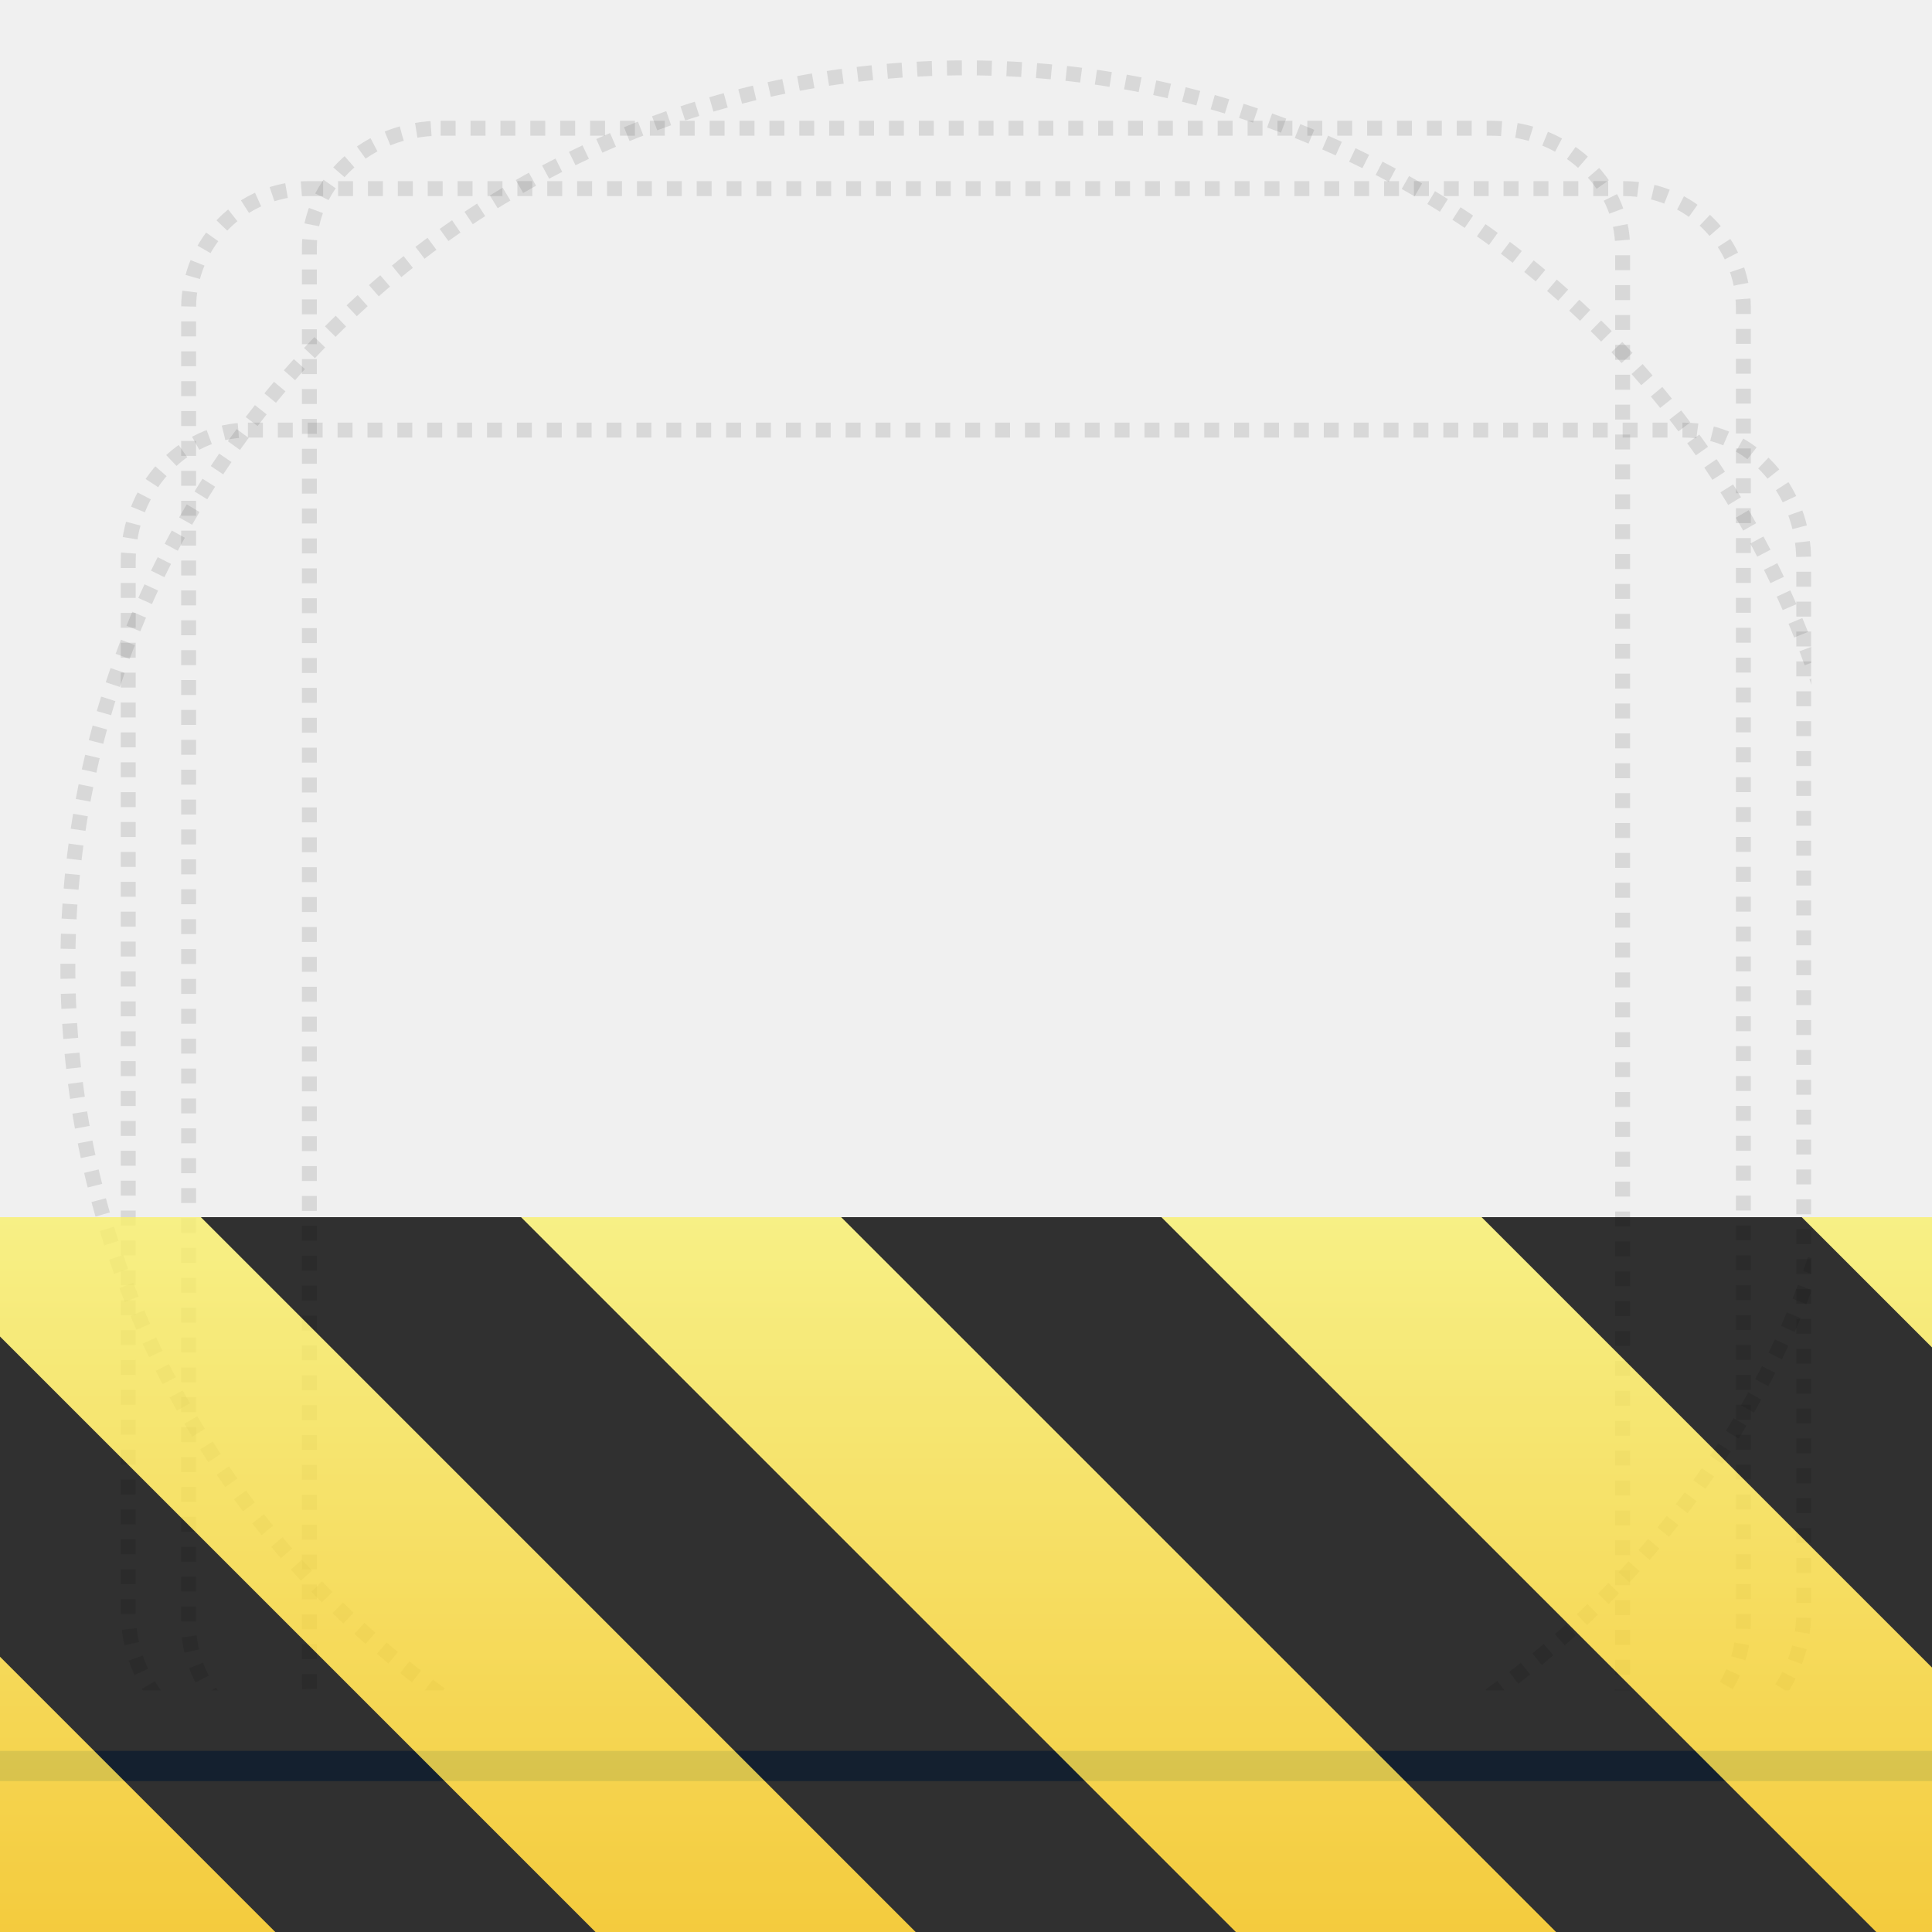
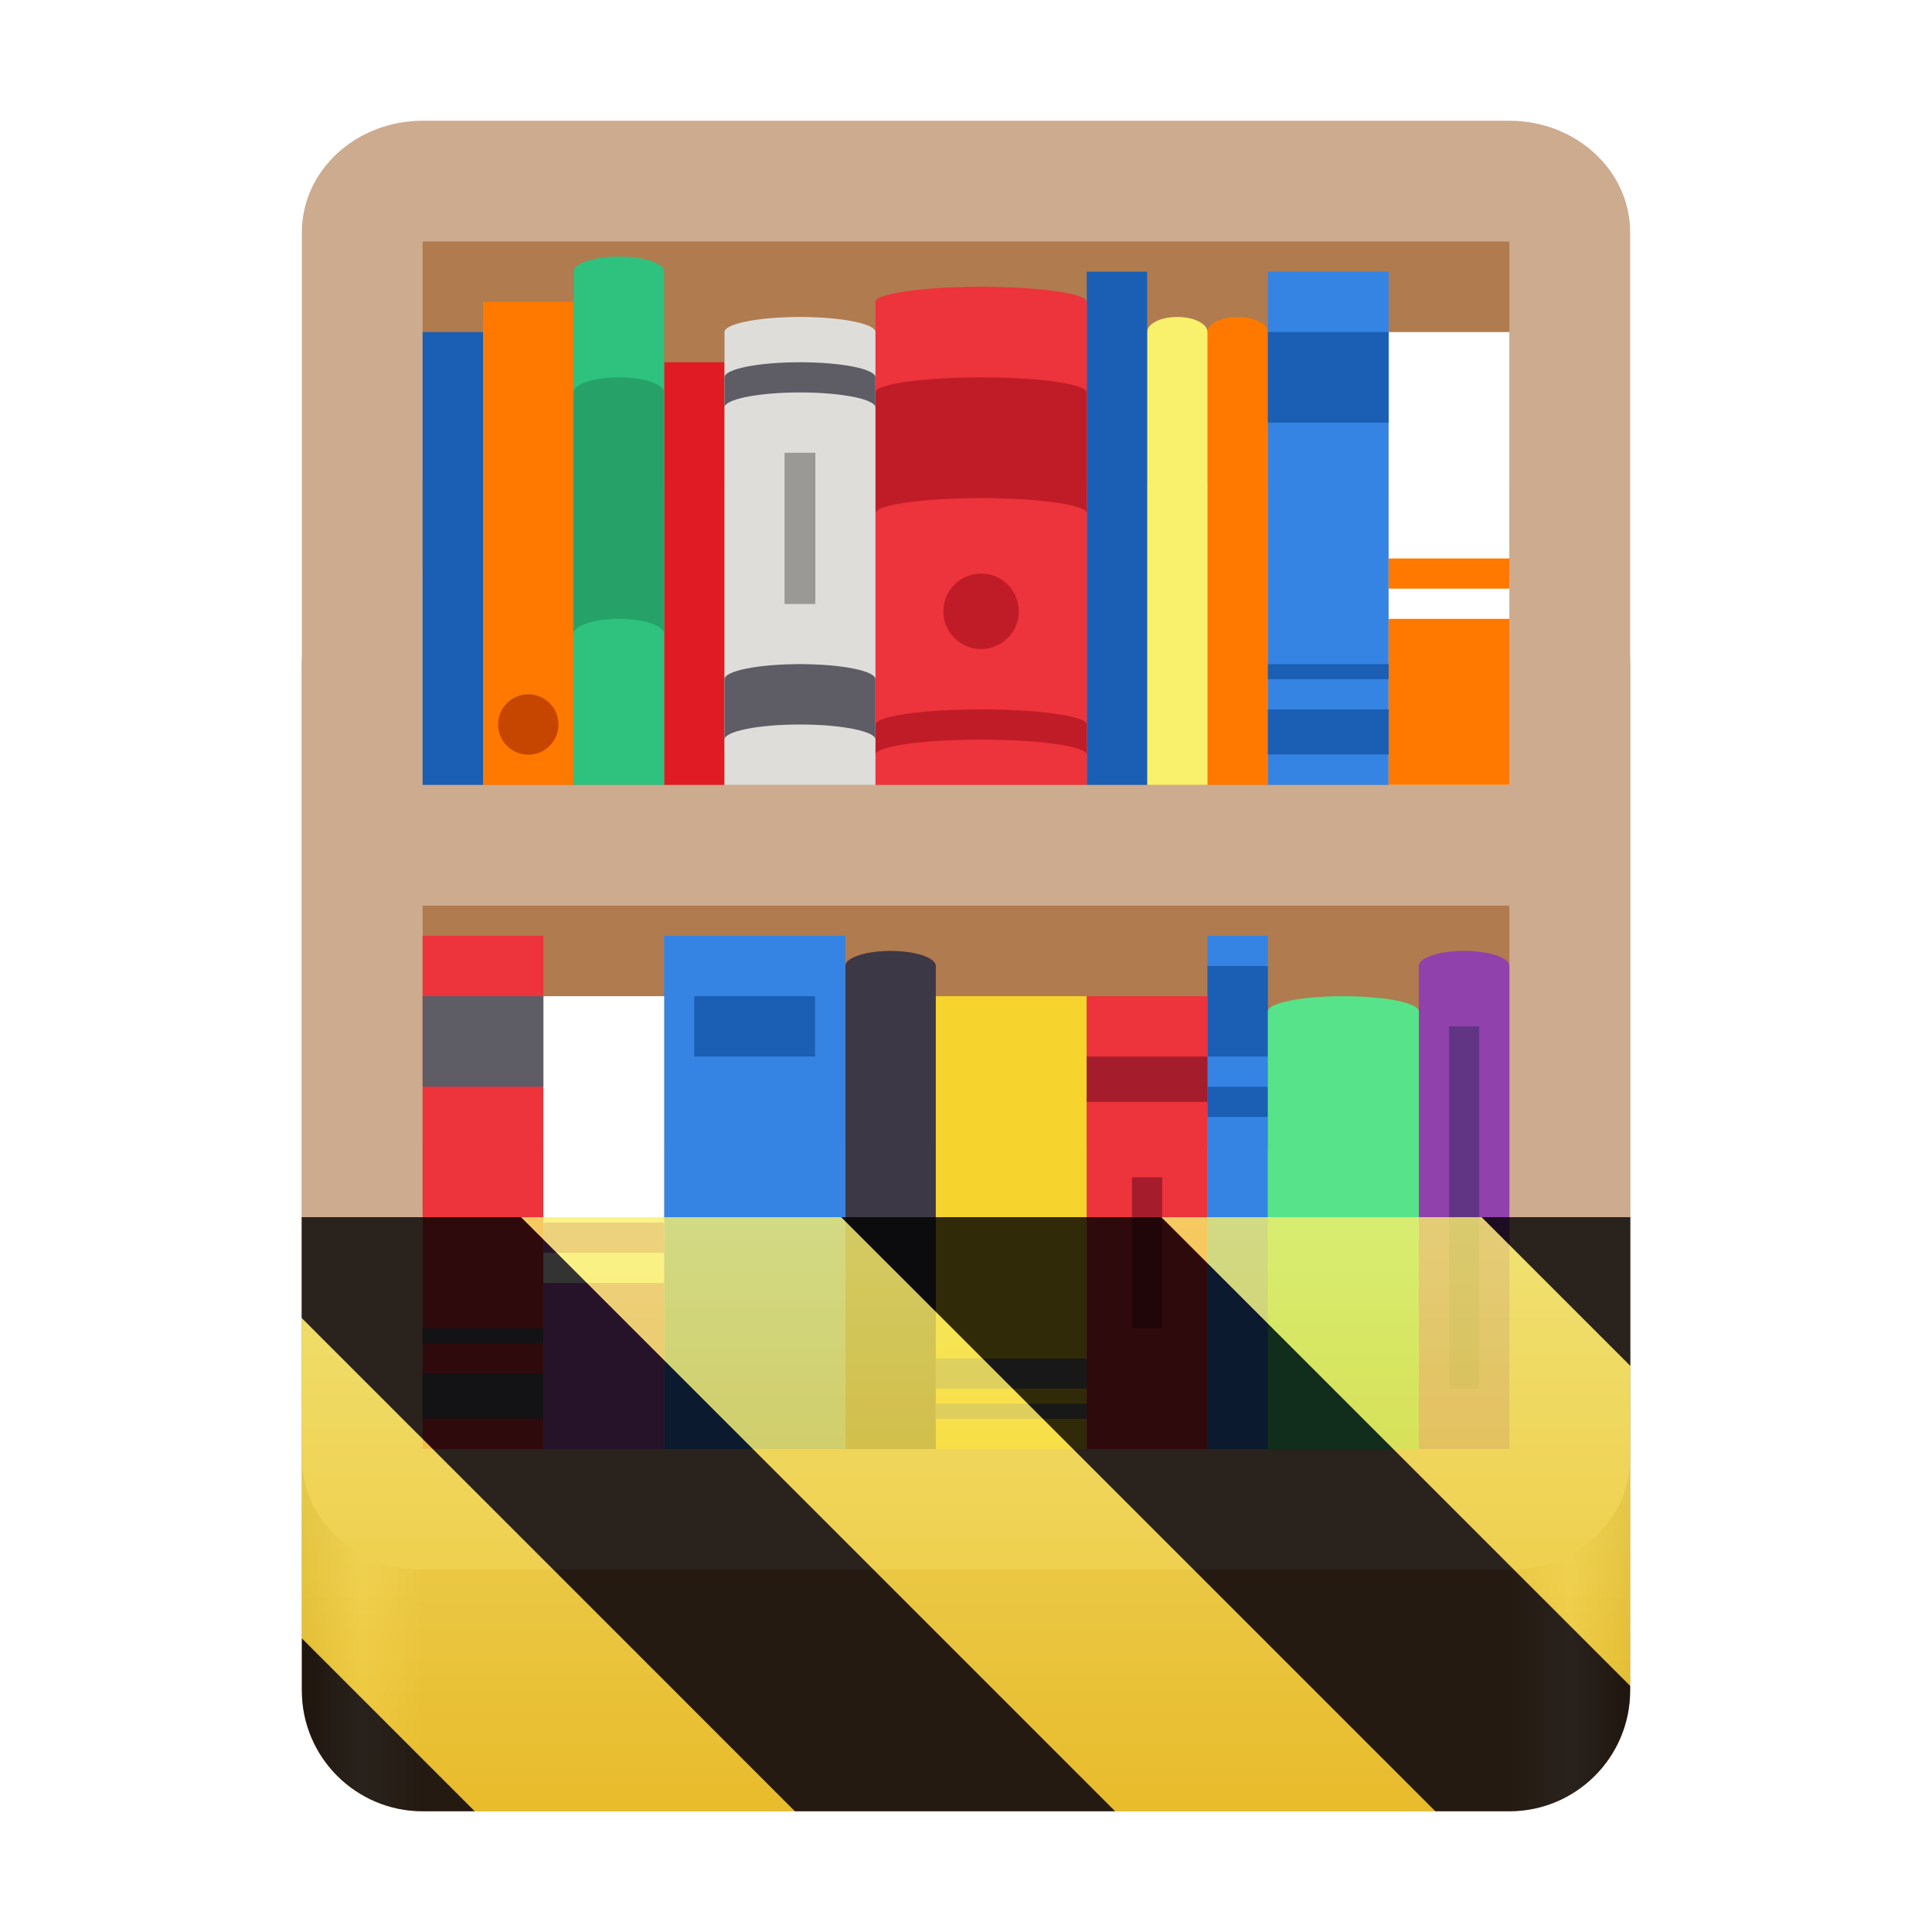
<svg xmlns="http://www.w3.org/2000/svg" xmlns:xlink="http://www.w3.org/1999/xlink" width="128px" height="128px" viewBox="0 0 128 128" version="1.1">
  <defs>
+     <linearGradient id="linear0" gradientUnits="userSpaceOnUse" x1="48" y1="204" x2="464" y2="204" gradientTransform="matrix(0.211538,0,0,0.25,9.845909,56.99999)">
+       <stop offset="0" style="stop-color:rgb(59.608%,41.569%,26.667%);stop-opacity:1;" />
+       <stop offset="0.045" style="stop-color:rgb(80.392%,67.059%,56.078%);stop-opacity:1;" />
+       <stop offset="0.091" style="stop-color:rgb(70.98%,51.373%,35.294%);stop-opacity:1;" />
+       <stop offset="0.909" style="stop-color:rgb(70.98%,51.373%,35.294%);stop-opacity:1;" />
+       <stop offset="0.955" style="stop-color:rgb(80.392%,67.059%,56.078%);stop-opacity:1;" />
+       <stop offset="1" style="stop-color:rgb(59.608%,41.569%,26.667%);stop-opacity:1;" />
+     </linearGradient>
+     <linearGradient id="linear1" gradientUnits="userSpaceOnUse" x1="48" y1="204" x2="464" y2="204" gradientTransform="matrix(0.211538,0,0,0.25,9.845909,56.99999)">
+       <stop offset="0" style="stop-color:rgb(59.608%,41.569%,26.667%);stop-opacity:1;" />
+       <stop offset="0.045" style="stop-color:rgb(80.392%,67.059%,56.078%);stop-opacity:1;" />
+       <stop offset="0.091" style="stop-color:rgb(70.98%,51.373%,35.294%);stop-opacity:1;" />
+       <stop offset="0.909" style="stop-color:rgb(70.98%,51.373%,35.294%);stop-opacity:1;" />
+       <stop offset="0.955" style="stop-color:rgb(80.392%,67.059%,56.078%);stop-opacity:1;" />
+       <stop offset="1" style="stop-color:rgb(59.608%,41.569%,26.667%);stop-opacity:1;" />
+     </linearGradient>
+     <clipPath id="clip2">
+       <rect x="0" y="0" width="128" height="128" />
+     </clipPath>
+     <g id="surface9818" clip-path="url(#clip2)">
+       <path style=" stroke:none;fill-rule:nonzero;fill:url(#linear1);" d="M 28 36 L 100 36 C 104.418 36 108 39.582 108 44 L 108 112 C 108 116.418 104.418 120 100 120 L 28 120 C 23.582 120 20 116.418 20 112 L 20 44 C 20 39.582 23.582 36 28 36 Z M 28 36 " />
+       <path style=" stroke:none;fill-rule:nonzero;fill:rgb(80.392%,67.059%,56.078%);fill-opacity:1;" d="M 28 8 L 100 8 C 104.418 8 108 11.305 108 15.383 L 108 96.617 C 108 100.695 104.418 104 100 104 L 28 104 C 23.582 104 20 100.695 20 96.617 L 20 15.383 C 20 11.305 23.582 8 28 8 Z M 28 8 " />
+       <path style=" stroke:none;fill-rule:nonzero;fill:rgb(69.02%,48.235%,30.98%);fill-opacity:1;" d="M 28 60 L 100 60 L 100 80 L 28 80 Z M 28 60 " />
+       <path style=" stroke:none;fill-rule:nonzero;fill:rgb(69.02%,48.235%,30.98%);fill-opacity:1;" d="M 28 16 L 100 16 L 100 38 L 28 38 Z M 28 16 " />
+       <path style=" stroke:none;fill-rule:nonzero;fill:rgb(74.118%,56.863%,42.353%);fill-opacity:1;" d="M 28 32 L 100 32 L 100 52 L 28 52 Z M 28 32 " />
+       <path style=" stroke:none;fill-rule:nonzero;fill:rgb(74.118%,56.863%,42.353%);fill-opacity:1;" d="M 28 76 L 100 76 L 100 96 L 28 96 Z M 28 76 " />
+       <path style=" stroke:none;fill-rule:nonzero;fill:rgb(20.784%,51.765%,89.412%);fill-opacity:1;" d="M 92 18 L 84 18 L 84 52 L 92 52 Z M 92 18 " />
+       <path style=" stroke:none;fill-rule:nonzero;fill:rgb(100%,47.059%,0%);fill-opacity:1;" d="M 81.938 21 C 80.855 21.016 80 21.461 80 22 L 80 52 L 84 52 L 84 22 C 84 21.449 83.105 21 82 21 C 81.98 21 81.957 21 81.938 21 Z M 81.938 21 " />
+       <path style=" stroke:none;fill-rule:nonzero;fill:rgb(97.647%,94.118%,41.961%);fill-opacity:1;" d="M 77.938 21 C 76.855 21.016 76 21.461 76 22 L 76 52 L 80 52 L 80 22 C 80 21.449 79.105 21 78 21 C 77.98 21 77.957 21 77.938 21 Z M 77.938 21 " />
+       <path style=" stroke:none;fill-rule:nonzero;fill:rgb(10.196%,37.255%,70.588%);fill-opacity:1;" d="M 76 18 L 72 18 L 72 52 L 76 52 Z M 76 18 " />
+       <path style=" stroke:none;fill-rule:nonzero;fill:rgb(100%,100%,100%);fill-opacity:1;" d="M 100 22 L 92 22 L 92 52 L 100 52 Z M 100 22 " />
+       <path style=" stroke:none;fill-rule:nonzero;fill:rgb(100%,47.059%,0%);fill-opacity:1;" d="M 100 41 L 92 41 L 92 52 L 100 52 Z M 100 41 " />
+       <path style=" stroke:none;fill-rule:nonzero;fill:rgb(10.196%,37.255%,70.588%);fill-opacity:1;" d="M 84 22 L 92 22 L 92 28 L 84 28 Z M 84 22 " />
+       <path style=" stroke:none;fill-rule:nonzero;fill:rgb(10.196%,37.255%,70.588%);fill-opacity:1;" d="M 84 47 L 92 47 L 92 49.984 L 84 49.984 Z M 84 47 " />
+       <path style=" stroke:none;fill-rule:nonzero;fill:rgb(10.196%,37.255%,70.588%);fill-opacity:1;" d="M 84 44 L 92 44 L 92 45 L 84 45 Z M 84 44 " />
+       <path style=" stroke:none;fill-rule:nonzero;fill:rgb(100%,47.059%,0%);fill-opacity:1;" d="M 100 37 L 92 37 L 92 39 L 100 39 Z M 100 37 " />
+       <path style=" stroke:none;fill-rule:nonzero;fill:rgb(92.941%,20%,23.137%);fill-opacity:1;" d="M 65 19 C 63.793 19 62.582 19.047 61.5 19.133 C 59.336 19.312 58.004 19.645 58 20 L 58 52 L 72 52 L 72 20 C 72 19.645 70.664 19.312 68.5 19.133 C 67.418 19.047 66.211 19 65 19 Z M 65 19 " />
+       <path style=" stroke:none;fill-rule:nonzero;fill:rgb(75.294%,10.98%,15.686%);fill-opacity:1;" d="M 62.5 40.5 C 62.5 41.879 63.621 43 65 43 C 66.383 43 67.5 41.879 67.5 40.5 C 67.5 39.117 66.383 38 65 38 C 63.621 38 62.5 39.117 62.5 40.5 Z M 62.5 40.5 " />
+       <path style=" stroke:none;fill-rule:nonzero;fill:rgb(75.294%,10.98%,15.686%);fill-opacity:1;" d="M 65 25 C 63.793 25 62.582 25.047 61.5 25.133 C 59.336 25.312 58.004 25.645 58 26 L 58 34 C 58.004 33.645 59.336 33.312 61.5 33.133 C 62.582 33.047 63.793 33 65 33 C 66.211 33 67.418 33.047 68.5 33.133 C 70.664 33.312 72 33.645 72 34 L 72 26 C 72 25.645 70.664 25.312 68.5 25.133 C 67.418 25.047 66.211 25 65 25 Z M 65 25 " />
+       <path style=" stroke:none;fill-rule:nonzero;fill:rgb(75.294%,10.98%,15.686%);fill-opacity:1;" d="M 65 47 C 63.793 47 62.582 47.047 61.5 47.133 C 59.336 47.312 58.004 47.645 58 48 L 58 50 C 58.004 49.645 59.336 49.312 61.5 49.133 C 62.582 49.047 63.793 49 65 49 C 66.211 49 67.418 49.047 68.5 49.133 C 70.664 49.312 72 49.645 72 50 L 72 48 C 72 47.645 70.664 47.312 68.5 47.133 C 67.418 47.047 66.211 47 65 47 Z M 65 47 " />
+       <path style=" stroke:none;fill-rule:nonzero;fill:rgb(100%,47.059%,0%);fill-opacity:1;" d="M 32 20 L 38 20 L 38 52 L 32 52 Z M 32 20 " />
+       <path style=" stroke:none;fill-rule:nonzero;fill:rgb(87.843%,10.588%,14.118%);fill-opacity:1;" d="M 44 24 L 48 24 L 48 52 L 44 52 Z M 44 24 " />
+       <path style=" stroke:none;fill-rule:nonzero;fill:rgb(10.196%,37.255%,70.588%);fill-opacity:1;" d="M 28 22 L 32 22 L 32 52 L 28 52 Z M 28 22 " />
+       <path style=" stroke:none;fill-rule:nonzero;fill:rgb(77.647%,27.451%,0%);fill-opacity:1;" d="M 37 48 C 37 49.105 36.105 50 35 50 C 33.895 50 33 49.105 33 48 C 33 46.895 33.895 46 35 46 C 36.105 46 37 46.895 37 48 Z M 37 48 " />
+       <path style=" stroke:none;fill-rule:nonzero;fill:rgb(18.039%,76.078%,49.412%);fill-opacity:1;" d="M 41 17 C 41.52 17 42.035 17.043 42.5 17.133 C 43.43 17.312 44 17.645 44 18 L 44 52 L 38 52 L 38 18 C 38 17.645 38.574 17.312 39.5 17.133 C 39.965 17.047 40.484 17 41 17 Z M 41 17 " />
+       <path style=" stroke:none;fill-rule:nonzero;fill:rgb(87.059%,86.667%,85.49%);fill-opacity:1;" d="M 53 21 C 50.238 21 48 21.449 48 22 L 48 52 L 58 52 L 58 22 C 58 21.449 55.762 21 53 21 Z M 53 21 " />
+       <path style=" stroke:none;fill-rule:nonzero;fill:rgb(36.863%,36.078%,39.216%);fill-opacity:1;" d="M 53 24 C 50.238 24 48 24.449 48 25 L 48 27 C 48 26.449 50.238 26 53 26 C 55.762 26 58 26.449 58 27 L 58 25 C 58 24.449 55.762 24 53 24 Z M 53 24 " />
+       <path style=" stroke:none;fill-rule:nonzero;fill:rgb(36.863%,36.078%,39.216%);fill-opacity:1;" d="M 53 44 C 50.238 44 48 44.449 48 45 L 48 49 C 48 48.449 50.238 48 53 48 C 55.762 48 58 48.449 58 49 L 58 45 C 58 44.449 55.762 44 53 44 Z M 53 44 " />
+       <path style=" stroke:none;fill-rule:nonzero;fill:rgb(14.902%,63.529%,41.176%);fill-opacity:1;" d="M 41 25 C 40.484 25 39.965 25.043 39.5 25.133 C 38.574 25.312 38 25.645 38 26 L 38 42 C 38 41.645 38.574 41.312 39.5 41.133 C 39.965 41.047 40.484 41 41 41 C 41.52 41 42.035 41.043 42.5 41.133 C 43.43 41.312 44 41.645 44 42 L 44 26 C 44 25.645 43.43 25.312 42.5 25.133 C 42.035 25.047 41.52 25 41 25 Z M 41 25 " />
+       <path style=" stroke:none;fill-rule:nonzero;fill:rgb(36.863%,36.078%,39.216%);fill-opacity:1;" d="M 52 30 L 54 30 L 54 40 L 52 40 Z M 52 30 " />
+       <path style=" stroke:none;fill-rule:nonzero;fill:rgb(60.392%,60%,58.824%);fill-opacity:1;" d="M 52 30 L 54 30 L 54 40 L 52 40 Z M 52 30 " />
+       <path style=" stroke:none;fill-rule:nonzero;fill:rgb(23.922%,21.961%,27.451%);fill-opacity:1;" d="M 59 63 C 58.484 63 57.965 63.043 57.5 63.133 C 56.574 63.312 56 63.645 56 64 L 56 96 L 62 96 L 62 64 C 62 63.645 61.43 63.312 60.5 63.133 C 60.035 63.047 59.52 63 59 63 Z M 59 63 " />
+       <path style=" stroke:none;fill-rule:nonzero;fill:rgb(96.471%,82.745%,17.647%);fill-opacity:1;" d="M 72 66 L 62 66 L 62 96 L 72 96 Z M 72 66 " />
+       <path style=" stroke:none;fill-rule:nonzero;fill:rgb(20.784%,51.765%,89.412%);fill-opacity:1;" d="M 56 62 L 44 62 L 44 96 L 56 96 Z M 56 62 " />
+       <path style=" stroke:none;fill-rule:nonzero;fill:rgb(46.667%,46.275%,48.235%);fill-opacity:1;" d="M 72 90 L 62 90 L 62 92 L 72 92 Z M 72 90 " />
+       <path style=" stroke:none;fill-rule:nonzero;fill:rgb(46.667%,46.275%,48.235%);fill-opacity:1;" d="M 72 93 L 62 93 L 62 94 L 72 94 Z M 72 93 " />
+       <path style=" stroke:none;fill-rule:nonzero;fill:rgb(10.196%,37.255%,70.588%);fill-opacity:1;" d="M 54 66 L 46 66 L 46 70 L 54 70 Z M 54 66 " />
+       <path style=" stroke:none;fill-rule:nonzero;fill:rgb(92.941%,20%,23.137%);fill-opacity:1;" d="M 28 62 L 36 62 L 36 96 L 28 96 Z M 28 62 " />
+       <path style=" stroke:none;fill-rule:nonzero;fill:rgb(92.941%,20%,23.137%);fill-opacity:1;" d="M 72 66 L 80 66 L 80 96 L 72 96 Z M 72 66 " />
+       <path style=" stroke:none;fill-rule:nonzero;fill:rgb(100%,100%,100%);fill-opacity:1;" d="M 36 66 L 44 66 L 44 96 L 36 96 Z M 36 66 " />
+       <path style=" stroke:none;fill-rule:nonzero;fill:rgb(75.294%,38.039%,79.608%);fill-opacity:1;" d="M 36 85 L 44 85 L 44 96 L 36 96 Z M 36 85 " />
+       <path style=" stroke:none;fill-rule:nonzero;fill:rgb(36.863%,36.078%,39.216%);fill-opacity:1;" d="M 36 66 L 28 66 L 28 72 L 36 72 Z M 36 66 " />
+       <path style=" stroke:none;fill-rule:nonzero;fill:rgb(36.863%,36.078%,39.216%);fill-opacity:1;" d="M 36 91 L 28 91 L 28 93.984 L 36 93.984 Z M 36 91 " />
+       <path style=" stroke:none;fill-rule:nonzero;fill:rgb(36.863%,36.078%,39.216%);fill-opacity:1;" d="M 36 88 L 28 88 L 28 89 L 36 89 Z M 36 88 " />
+       <path style=" stroke:none;fill-rule:nonzero;fill:rgb(75.294%,38.039%,79.608%);fill-opacity:1;" d="M 36 81 L 44 81 L 44 83 L 36 83 Z M 36 81 " />
+       <path style=" stroke:none;fill-rule:nonzero;fill:rgb(20.784%,51.765%,89.412%);fill-opacity:1;" d="M 80 62 L 84 62 L 84 96 L 80 96 Z M 80 62 " />
+       <path style=" stroke:none;fill-rule:nonzero;fill:rgb(10.196%,37.255%,70.588%);fill-opacity:1;" d="M 80 64 L 84 64 L 84 70 L 80 70 Z M 80 64 " />
+       <path style=" stroke:none;fill-rule:nonzero;fill:rgb(10.196%,37.255%,70.588%);fill-opacity:1;" d="M 80 72 L 84 72 L 84 74 L 80 74 Z M 80 72 " />
+       <path style=" stroke:none;fill-rule:nonzero;fill:rgb(56.863%,25.49%,67.451%);fill-opacity:1;" d="M 97 63 C 96.484 63 95.965 63.043 95.5 63.133 C 94.574 63.312 94 63.645 94 64 L 94 96 L 100 96 L 100 64 C 100 63.645 99.43 63.312 98.5 63.133 C 98.035 63.047 97.52 63 97 63 Z M 97 63 " />
+       <path style=" stroke:none;fill-rule:nonzero;fill:rgb(34.118%,89.02%,53.725%);fill-opacity:1;" d="M 89 66 C 88.137 66 87.273 66.043 86.5 66.133 C 84.953 66.312 84.004 66.645 84 67 L 84 96 L 94 96 L 94 67 C 94 66.645 93.047 66.312 91.5 66.133 C 90.727 66.047 89.863 66 89 66 Z M 89 66 " />
+       <path style=" stroke:none;fill-rule:nonzero;fill:rgb(38.039%,20.784%,51.373%);fill-opacity:1;" d="M 96 68 L 98 68 L 98 92 L 96 92 Z M 96 68 " />
+       <path style=" stroke:none;fill-rule:nonzero;fill:rgb(64.706%,11.373%,17.647%);fill-opacity:1;" d="M 75 78 L 77 78 L 77 88 L 75 88 Z M 75 78 " />
+       <path style=" stroke:none;fill-rule:nonzero;fill:rgb(64.706%,11.373%,17.647%);fill-opacity:1;" d="M 72 70 L 80 70 L 80 73 L 72 73 Z M 72 70 " />
+     </g>
+     <clipPath id="clip1">
+       <rect x="0" y="0" width="128" height="128" />
+     </clipPath>
    <filter id="alpha" filterUnits="objectBoundingBox" x="0%" y="0%" width="100%" height="100%">
      <feColorMatrix type="matrix" in="SourceGraphic" values="0 0 0 0 1 0 0 0 0 1 0 0 0 0 1 0 0 0 1 0" />
    </filter>
+     <g id="surface9821" clip-path="url(#clip1)" filter="url(#alpha)">
+       <use xlink:href="#surface9818" />
+     </g>
    <mask id="mask0">
-       <g filter="url(#alpha)">
-         <rect x="0" y="0" width="128" height="128" style="fill:rgb(0%,0%,0%);fill-opacity:0.1;stroke:none;" />
-       </g>
+       <use xlink:href="#surface9821" />
    </mask>
-     <clipPath id="clip1">
-       <rect x="0" y="0" width="192" height="152" />
-     </clipPath>
-     <g id="surface10726" clip-path="url(#clip1)">
-       <path style="fill:none;stroke-width:0.99;stroke-linecap:butt;stroke-linejoin:miter;stroke:rgb(0%,0%,0%);stroke-opacity:1;stroke-dasharray:0.99,0.99;stroke-miterlimit:4;" d="M 123.504 236 C 123.504 268.863 96.863 295.504 64 295.504 C 31.137 295.504 4.496 268.863 4.496 236 C 4.496 203.137 31.137 176.496 64 176.496 C 96.863 176.496 123.504 203.137 123.504 236 Z M 123.504 236 " transform="matrix(1,0,0,1,8,-156)" />
-     </g>
    <mask id="mask1">
-       <g filter="url(#alpha)">
-         <rect x="0" y="0" width="128" height="128" style="fill:rgb(0%,0%,0%);fill-opacity:0.1;stroke:none;" />
-       </g>
-     </mask>
-     <clipPath id="clip2">
-       <rect x="0" y="0" width="192" height="152" />
-     </clipPath>
-     <g id="surface10729" clip-path="url(#clip2)">
-       <path style="fill:none;stroke-width:0.99;stroke-linecap:butt;stroke-linejoin:miter;stroke:rgb(0%,0%,0%);stroke-opacity:1;stroke-dasharray:0.99,0.99;stroke-miterlimit:4;" d="M 29.195 180.496 L 98.805 180.496 C 103.609 180.496 107.504 184.047 107.504 188.426 L 107.504 283.574 C 107.504 287.953 103.609 291.504 98.805 291.504 L 29.195 291.504 C 24.391 291.504 20.496 287.953 20.496 283.574 L 20.496 188.426 C 20.496 184.047 24.391 180.496 29.195 180.496 Z M 29.195 180.496 " transform="matrix(1,0,0,1,8,-156)" />
-     </g>
-     <mask id="mask2">
-       <g filter="url(#alpha)">
-         <rect x="0" y="0" width="128" height="128" style="fill:rgb(0%,0%,0%);fill-opacity:0.1;stroke:none;" />
-       </g>
-     </mask>
-     <clipPath id="clip3">
-       <rect x="0" y="0" width="192" height="152" />
-     </clipPath>
-     <g id="surface10732" clip-path="url(#clip3)">
-       <path style="fill:none;stroke-width:0.99;stroke-linecap:butt;stroke-linejoin:miter;stroke:rgb(0%,0%,0%);stroke-opacity:1;stroke-dasharray:0.99,0.99;stroke-miterlimit:4;" d="M 20.418 184.496 L 107.582 184.496 C 111.957 184.496 115.504 188.043 115.504 192.418 L 115.504 279.582 C 115.504 283.957 111.957 287.504 107.582 287.504 L 20.418 287.504 C 16.043 287.504 12.496 283.957 12.496 279.582 L 12.496 192.418 C 12.496 188.043 16.043 184.496 20.418 184.496 Z M 20.418 184.496 " transform="matrix(1,0,0,1,8,-156)" />
-     </g>
-     <mask id="mask3">
-       <g filter="url(#alpha)">
-         <rect x="0" y="0" width="128" height="128" style="fill:rgb(0%,0%,0%);fill-opacity:0.1;stroke:none;" />
-       </g>
-     </mask>
-     <clipPath id="clip4">
-       <rect x="0" y="0" width="192" height="152" />
-     </clipPath>
-     <g id="surface10735" clip-path="url(#clip4)">
-       <path style="fill:none;stroke-width:0.99;stroke-linecap:butt;stroke-linejoin:miter;stroke:rgb(0%,0%,0%);stroke-opacity:1;stroke-dasharray:0.99,0.99;stroke-miterlimit:4;" d="M 16.426 200.496 L 111.574 200.496 C 115.953 200.496 119.504 204.391 119.504 209.195 L 119.504 278.805 C 119.504 283.609 115.953 287.504 111.574 287.504 L 16.426 287.504 C 12.047 287.504 8.496 283.609 8.496 278.805 L 8.496 209.195 C 8.496 204.391 12.047 200.496 16.426 200.496 Z M 16.426 200.496 " transform="matrix(1,0,0,1,8,-156)" />
-     </g>
-     <mask id="mask5">
-       <g filter="url(#alpha)">
-         <rect x="0" y="0" width="128" height="128" style="fill:rgb(0%,0%,0%);fill-opacity:0.1;stroke:none;" />
-       </g>
-     </mask>
-     <clipPath id="clip7">
-       <rect x="0" y="0" width="192" height="152" />
-     </clipPath>
-     <g id="surface10726" clip-path="url(#clip7)">
-       <path style="fill:none;stroke-width:0.99;stroke-linecap:butt;stroke-linejoin:miter;stroke:rgb(0%,0%,0%);stroke-opacity:1;stroke-dasharray:0.99,0.99;stroke-miterlimit:4;" d="M 123.504 236 C 123.504 268.863 96.863 295.504 64 295.504 C 31.137 295.504 4.496 268.863 4.496 236 C 4.496 203.137 31.137 176.496 64 176.496 C 96.863 176.496 123.504 203.137 123.504 236 Z M 123.504 236 " transform="matrix(1,0,0,1,8,-156)" />
-     </g>
-     <mask id="mask6">
-       <g filter="url(#alpha)">
-         <rect x="0" y="0" width="128" height="128" style="fill:rgb(0%,0%,0%);fill-opacity:0.1;stroke:none;" />
-       </g>
-     </mask>
-     <clipPath id="clip8">
-       <rect x="0" y="0" width="192" height="152" />
-     </clipPath>
-     <g id="surface10729" clip-path="url(#clip8)">
-       <path style="fill:none;stroke-width:0.99;stroke-linecap:butt;stroke-linejoin:miter;stroke:rgb(0%,0%,0%);stroke-opacity:1;stroke-dasharray:0.99,0.99;stroke-miterlimit:4;" d="M 29.195 180.496 L 98.805 180.496 C 103.609 180.496 107.504 184.047 107.504 188.426 L 107.504 283.574 C 107.504 287.953 103.609 291.504 98.805 291.504 L 29.195 291.504 C 24.391 291.504 20.496 287.953 20.496 283.574 L 20.496 188.426 C 20.496 184.047 24.391 180.496 29.195 180.496 Z M 29.195 180.496 " transform="matrix(1,0,0,1,8,-156)" />
-     </g>
-     <mask id="mask7">
-       <g filter="url(#alpha)">
-         <rect x="0" y="0" width="128" height="128" style="fill:rgb(0%,0%,0%);fill-opacity:0.1;stroke:none;" />
-       </g>
-     </mask>
-     <clipPath id="clip9">
-       <rect x="0" y="0" width="192" height="152" />
-     </clipPath>
-     <g id="surface10732" clip-path="url(#clip9)">
-       <path style="fill:none;stroke-width:0.99;stroke-linecap:butt;stroke-linejoin:miter;stroke:rgb(0%,0%,0%);stroke-opacity:1;stroke-dasharray:0.99,0.99;stroke-miterlimit:4;" d="M 20.418 184.496 L 107.582 184.496 C 111.957 184.496 115.504 188.043 115.504 192.418 L 115.504 279.582 C 115.504 283.957 111.957 287.504 107.582 287.504 L 20.418 287.504 C 16.043 287.504 12.496 283.957 12.496 279.582 L 12.496 192.418 C 12.496 188.043 16.043 184.496 20.418 184.496 Z M 20.418 184.496 " transform="matrix(1,0,0,1,8,-156)" />
-     </g>
-     <mask id="mask8">
-       <g filter="url(#alpha)">
-         <rect x="0" y="0" width="128" height="128" style="fill:rgb(0%,0%,0%);fill-opacity:0.1;stroke:none;" />
-       </g>
-     </mask>
-     <clipPath id="clip10">
-       <rect x="0" y="0" width="192" height="152" />
-     </clipPath>
-     <g id="surface10735" clip-path="url(#clip10)">
-       <path style="fill:none;stroke-width:0.99;stroke-linecap:butt;stroke-linejoin:miter;stroke:rgb(0%,0%,0%);stroke-opacity:1;stroke-dasharray:0.99,0.99;stroke-miterlimit:4;" d="M 16.426 200.496 L 111.574 200.496 C 115.953 200.496 119.504 204.391 119.504 209.195 L 119.504 278.805 C 119.504 283.609 115.953 287.504 111.574 287.504 L 16.426 287.504 C 12.047 287.504 8.496 283.609 8.496 278.805 L 8.496 209.195 C 8.496 204.391 12.047 200.496 16.426 200.496 Z M 16.426 200.496 " transform="matrix(1,0,0,1,8,-156)" />
-     </g>
-     <clipPath id="clip6">
-       <rect x="0" y="0" width="128" height="128" />
-     </clipPath>
-     <g id="surface10750" clip-path="url(#clip6)">
-       <rect x="0" y="0" width="128" height="128" style="fill:rgb(94.118%,94.118%,94.118%);fill-opacity:1;stroke:none;" />
-       <use xlink:href="#surface10726" transform="matrix(1,0,0,1,-8,-16)" mask="url(#mask5)" />
-       <use xlink:href="#surface10729" transform="matrix(1,0,0,1,-8,-16)" mask="url(#mask6)" />
-       <use xlink:href="#surface10732" transform="matrix(1,0,0,1,-8,-16)" mask="url(#mask7)" />
-       <use xlink:href="#surface10735" transform="matrix(1,0,0,1,-8,-16)" mask="url(#mask8)" />
-       <path style="fill:none;stroke-width:2;stroke-linecap:butt;stroke-linejoin:miter;stroke:rgb(38.431%,62.745%,91.765%);stroke-opacity:1;stroke-miterlimit:4;" d="M 0 289 L 128 289 " transform="matrix(1,0,0,1,0,-172)" />
-     </g>
-     <clipPath id="clip5">
-       <rect x="0" y="0" width="128" height="128" />
-     </clipPath>
-     <g id="surface10753" clip-path="url(#clip5)" filter="url(#alpha)">
-       <use xlink:href="#surface10750" />
-     </g>
-     <mask id="mask4">
-       <use xlink:href="#surface10753" />
-     </mask>
-     <mask id="mask9">
      <g filter="url(#alpha)">
        <rect x="0" y="0" width="128" height="128" style="fill:rgb(0%,0%,0%);fill-opacity:0.8;stroke:none;" />
      </g>
    </mask>
-     <linearGradient id="linear0" gradientUnits="userSpaceOnUse" x1="300" y1="235" x2="428" y2="235" gradientTransform="matrix(0.000000000000000023,0.37,-0.98462,0.00000000000000006,295.385,-30.36)">
+     <linearGradient id="linear2" gradientUnits="userSpaceOnUse" x1="300" y1="235" x2="428" y2="235" gradientTransform="matrix(0.000000000000000023,0.37,-0.98462,0.00000000000000006,295.385,-30.36)">
      <stop offset="0" style="stop-color:rgb(97.647%,94.118%,41.961%);stop-opacity:1;" />
      <stop offset="1" style="stop-color:rgb(96.078%,76.078%,6.667%);stop-opacity:1;" />
    </linearGradient>
-     <clipPath id="clip12">
+     <clipPath id="clip4">
      <rect x="0" y="0" width="128" height="128" />
    </clipPath>
-     <g id="surface10747" clip-path="url(#clip12)">
-       <path style=" stroke:none;fill-rule:nonzero;fill:url(#linear0);" d="M 128 80.641 L 128 128 L 0 128 L 0 80.641 Z M 128 80.641 " />
+     <g id="surface9815" clip-path="url(#clip4)">
+       <path style=" stroke:none;fill-rule:nonzero;fill:url(#linear2);" d="M 128 80.641 L 128 128 L 0 128 L 0 80.641 Z M 128 80.641 " />
      <path style=" stroke:none;fill-rule:nonzero;fill:rgb(0%,0%,0%);fill-opacity:1;" d="M 13.309 80.641 L 60.664 128 L 81.879 128 L 34.52 80.641 Z M 55.73 80.641 L 103.094 128 L 124.309 128 L 76.945 80.641 Z M 98.16 80.641 L 128 110.48 L 128 89.27 L 119.371 80.641 Z M 0 88.547 L 0 109.762 L 18.238 128 L 39.453 128 Z M 0 88.547 " />
    </g>
-     <clipPath id="clip11">
+     <clipPath id="clip3">
      <rect x="0" y="0" width="128" height="128" />
    </clipPath>
-     <g id="surface10752" clip-path="url(#clip11)">
-       <use xlink:href="#surface10747" mask="url(#mask9)" />
+     <g id="surface9820" clip-path="url(#clip3)">
+       <use xlink:href="#surface9815" mask="url(#mask1)" />
    </g>
  </defs>
-   <g id="surface10672">
-     <rect x="0" y="0" width="128" height="128" style="fill:rgb(94.118%,94.118%,94.118%);fill-opacity:1;stroke:none;" />
-     <use xlink:href="#surface10726" transform="matrix(1,0,0,1,-8,-16)" mask="url(#mask0)" />
-     <use xlink:href="#surface10729" transform="matrix(1,0,0,1,-8,-16)" mask="url(#mask1)" />
-     <use xlink:href="#surface10732" transform="matrix(1,0,0,1,-8,-16)" mask="url(#mask2)" />
-     <use xlink:href="#surface10735" transform="matrix(1,0,0,1,-8,-16)" mask="url(#mask3)" />
-     <path style="fill:none;stroke-width:2;stroke-linecap:butt;stroke-linejoin:miter;stroke:rgb(38.431%,62.745%,91.765%);stroke-opacity:1;stroke-miterlimit:4;" d="M 0 289 L 128 289 " transform="matrix(1,0,0,1,0,-172)" />
-     <use xlink:href="#surface10752" mask="url(#mask4)" />
+   <g id="surface9808">
+     <path style=" stroke:none;fill-rule:nonzero;fill:url(#linear0);" d="M 28 36 L 100 36 C 104.418 36 108 39.582 108 44 L 108 112 C 108 116.418 104.418 120 100 120 L 28 120 C 23.582 120 20 116.418 20 112 L 20 44 C 20 39.582 23.582 36 28 36 Z M 28 36 " />
+     <path style=" stroke:none;fill-rule:nonzero;fill:rgb(80.392%,67.059%,56.078%);fill-opacity:1;" d="M 28 8 L 100 8 C 104.418 8 108 11.305 108 15.383 L 108 96.617 C 108 100.695 104.418 104 100 104 L 28 104 C 23.582 104 20 100.695 20 96.617 L 20 15.383 C 20 11.305 23.582 8 28 8 Z M 28 8 " />
+     <path style=" stroke:none;fill-rule:nonzero;fill:rgb(69.02%,48.235%,30.98%);fill-opacity:1;" d="M 28 60 L 100 60 L 100 80 L 28 80 Z M 28 60 " />
+     <path style=" stroke:none;fill-rule:nonzero;fill:rgb(69.02%,48.235%,30.98%);fill-opacity:1;" d="M 28 16 L 100 16 L 100 38 L 28 38 Z M 28 16 " />
+     <path style=" stroke:none;fill-rule:nonzero;fill:rgb(74.118%,56.863%,42.353%);fill-opacity:1;" d="M 28 32 L 100 32 L 100 52 L 28 52 Z M 28 32 " />
+     <path style=" stroke:none;fill-rule:nonzero;fill:rgb(74.118%,56.863%,42.353%);fill-opacity:1;" d="M 28 76 L 100 76 L 100 96 L 28 96 Z M 28 76 " />
+     <path style=" stroke:none;fill-rule:nonzero;fill:rgb(20.784%,51.765%,89.412%);fill-opacity:1;" d="M 92 18 L 84 18 L 84 52 L 92 52 Z M 92 18 " />
+     <path style=" stroke:none;fill-rule:nonzero;fill:rgb(100%,47.059%,0%);fill-opacity:1;" d="M 81.938 21 C 80.855 21.016 80 21.461 80 22 L 80 52 L 84 52 L 84 22 C 84 21.449 83.105 21 82 21 C 81.98 21 81.957 21 81.938 21 Z M 81.938 21 " />
+     <path style=" stroke:none;fill-rule:nonzero;fill:rgb(97.647%,94.118%,41.961%);fill-opacity:1;" d="M 77.938 21 C 76.855 21.016 76 21.461 76 22 L 76 52 L 80 52 L 80 22 C 80 21.449 79.105 21 78 21 C 77.98 21 77.957 21 77.938 21 Z M 77.938 21 " />
+     <path style=" stroke:none;fill-rule:nonzero;fill:rgb(10.196%,37.255%,70.588%);fill-opacity:1;" d="M 76 18 L 72 18 L 72 52 L 76 52 Z M 76 18 " />
+     <path style=" stroke:none;fill-rule:nonzero;fill:rgb(100%,100%,100%);fill-opacity:1;" d="M 100 22 L 92 22 L 92 52 L 100 52 Z M 100 22 " />
+     <path style=" stroke:none;fill-rule:nonzero;fill:rgb(100%,47.059%,0%);fill-opacity:1;" d="M 100 41 L 92 41 L 92 52 L 100 52 Z M 100 41 " />
+     <path style=" stroke:none;fill-rule:nonzero;fill:rgb(10.196%,37.255%,70.588%);fill-opacity:1;" d="M 84 22 L 92 22 L 92 28 L 84 28 Z M 84 22 " />
+     <path style=" stroke:none;fill-rule:nonzero;fill:rgb(10.196%,37.255%,70.588%);fill-opacity:1;" d="M 84 47 L 92 47 L 92 49.984 L 84 49.984 Z M 84 47 " />
+     <path style=" stroke:none;fill-rule:nonzero;fill:rgb(10.196%,37.255%,70.588%);fill-opacity:1;" d="M 84 44 L 92 44 L 92 45 L 84 45 Z M 84 44 " />
+     <path style=" stroke:none;fill-rule:nonzero;fill:rgb(100%,47.059%,0%);fill-opacity:1;" d="M 100 37 L 92 37 L 92 39 L 100 39 Z M 100 37 " />
+     <path style=" stroke:none;fill-rule:nonzero;fill:rgb(92.941%,20%,23.137%);fill-opacity:1;" d="M 65 19 C 63.793 19 62.582 19.047 61.5 19.133 C 59.336 19.312 58.004 19.645 58 20 L 58 52 L 72 52 L 72 20 C 72 19.645 70.664 19.312 68.5 19.133 C 67.418 19.047 66.211 19 65 19 Z M 65 19 " />
+     <path style=" stroke:none;fill-rule:nonzero;fill:rgb(75.294%,10.98%,15.686%);fill-opacity:1;" d="M 62.5 40.5 C 62.5 41.879 63.621 43 65 43 C 66.383 43 67.5 41.879 67.5 40.5 C 67.5 39.117 66.383 38 65 38 C 63.621 38 62.5 39.117 62.5 40.5 Z M 62.5 40.5 " />
+     <path style=" stroke:none;fill-rule:nonzero;fill:rgb(75.294%,10.98%,15.686%);fill-opacity:1;" d="M 65 25 C 63.793 25 62.582 25.047 61.5 25.133 C 59.336 25.312 58.004 25.645 58 26 L 58 34 C 58.004 33.645 59.336 33.312 61.5 33.133 C 62.582 33.047 63.793 33 65 33 C 66.211 33 67.418 33.047 68.5 33.133 C 70.664 33.312 72 33.645 72 34 L 72 26 C 72 25.645 70.664 25.312 68.5 25.133 C 67.418 25.047 66.211 25 65 25 Z M 65 25 " />
+     <path style=" stroke:none;fill-rule:nonzero;fill:rgb(75.294%,10.98%,15.686%);fill-opacity:1;" d="M 65 47 C 63.793 47 62.582 47.047 61.5 47.133 C 59.336 47.312 58.004 47.645 58 48 L 58 50 C 58.004 49.645 59.336 49.312 61.5 49.133 C 62.582 49.047 63.793 49 65 49 C 66.211 49 67.418 49.047 68.5 49.133 C 70.664 49.312 72 49.645 72 50 L 72 48 C 72 47.645 70.664 47.312 68.5 47.133 C 67.418 47.047 66.211 47 65 47 Z M 65 47 " />
+     <path style=" stroke:none;fill-rule:nonzero;fill:rgb(100%,47.059%,0%);fill-opacity:1;" d="M 32 20 L 38 20 L 38 52 L 32 52 Z M 32 20 " />
+     <path style=" stroke:none;fill-rule:nonzero;fill:rgb(87.843%,10.588%,14.118%);fill-opacity:1;" d="M 44 24 L 48 24 L 48 52 L 44 52 Z M 44 24 " />
+     <path style=" stroke:none;fill-rule:nonzero;fill:rgb(10.196%,37.255%,70.588%);fill-opacity:1;" d="M 28 22 L 32 22 L 32 52 L 28 52 Z M 28 22 " />
+     <path style=" stroke:none;fill-rule:nonzero;fill:rgb(77.647%,27.451%,0%);fill-opacity:1;" d="M 37 48 C 37 49.105 36.105 50 35 50 C 33.895 50 33 49.105 33 48 C 33 46.895 33.895 46 35 46 C 36.105 46 37 46.895 37 48 Z M 37 48 " />
+     <path style=" stroke:none;fill-rule:nonzero;fill:rgb(18.039%,76.078%,49.412%);fill-opacity:1;" d="M 41 17 C 41.52 17 42.035 17.043 42.5 17.133 C 43.43 17.312 44 17.645 44 18 L 44 52 L 38 52 L 38 18 C 38 17.645 38.574 17.312 39.5 17.133 C 39.965 17.047 40.484 17 41 17 Z M 41 17 " />
+     <path style=" stroke:none;fill-rule:nonzero;fill:rgb(87.059%,86.667%,85.49%);fill-opacity:1;" d="M 53 21 C 50.238 21 48 21.449 48 22 L 48 52 L 58 52 L 58 22 C 58 21.449 55.762 21 53 21 Z M 53 21 " />
+     <path style=" stroke:none;fill-rule:nonzero;fill:rgb(36.863%,36.078%,39.216%);fill-opacity:1;" d="M 53 24 C 50.238 24 48 24.449 48 25 L 48 27 C 48 26.449 50.238 26 53 26 C 55.762 26 58 26.449 58 27 L 58 25 C 58 24.449 55.762 24 53 24 Z M 53 24 " />
+     <path style=" stroke:none;fill-rule:nonzero;fill:rgb(36.863%,36.078%,39.216%);fill-opacity:1;" d="M 53 44 C 50.238 44 48 44.449 48 45 L 48 49 C 48 48.449 50.238 48 53 48 C 55.762 48 58 48.449 58 49 L 58 45 C 58 44.449 55.762 44 53 44 Z M 53 44 " />
+     <path style=" stroke:none;fill-rule:nonzero;fill:rgb(14.902%,63.529%,41.176%);fill-opacity:1;" d="M 41 25 C 40.484 25 39.965 25.043 39.5 25.133 C 38.574 25.312 38 25.645 38 26 L 38 42 C 38 41.645 38.574 41.312 39.5 41.133 C 39.965 41.047 40.484 41 41 41 C 41.52 41 42.035 41.043 42.5 41.133 C 43.43 41.312 44 41.645 44 42 L 44 26 C 44 25.645 43.43 25.312 42.5 25.133 C 42.035 25.047 41.52 25 41 25 Z M 41 25 " />
+     <path style=" stroke:none;fill-rule:nonzero;fill:rgb(36.863%,36.078%,39.216%);fill-opacity:1;" d="M 52 30 L 54 30 L 54 40 L 52 40 Z M 52 30 " />
+     <path style=" stroke:none;fill-rule:nonzero;fill:rgb(60.392%,60%,58.824%);fill-opacity:1;" d="M 52 30 L 54 30 L 54 40 L 52 40 Z M 52 30 " />
+     <path style=" stroke:none;fill-rule:nonzero;fill:rgb(23.922%,21.961%,27.451%);fill-opacity:1;" d="M 59 63 C 58.484 63 57.965 63.043 57.5 63.133 C 56.574 63.312 56 63.645 56 64 L 56 96 L 62 96 L 62 64 C 62 63.645 61.43 63.312 60.5 63.133 C 60.035 63.047 59.52 63 59 63 Z M 59 63 " />
+     <path style=" stroke:none;fill-rule:nonzero;fill:rgb(96.471%,82.745%,17.647%);fill-opacity:1;" d="M 72 66 L 62 66 L 62 96 L 72 96 Z M 72 66 " />
+     <path style=" stroke:none;fill-rule:nonzero;fill:rgb(20.784%,51.765%,89.412%);fill-opacity:1;" d="M 56 62 L 44 62 L 44 96 L 56 96 Z M 56 62 " />
+     <path style=" stroke:none;fill-rule:nonzero;fill:rgb(46.667%,46.275%,48.235%);fill-opacity:1;" d="M 72 90 L 62 90 L 62 92 L 72 92 Z M 72 90 " />
+     <path style=" stroke:none;fill-rule:nonzero;fill:rgb(46.667%,46.275%,48.235%);fill-opacity:1;" d="M 72 93 L 62 93 L 62 94 L 72 94 Z M 72 93 " />
+     <path style=" stroke:none;fill-rule:nonzero;fill:rgb(10.196%,37.255%,70.588%);fill-opacity:1;" d="M 54 66 L 46 66 L 46 70 L 54 70 Z M 54 66 " />
+     <path style=" stroke:none;fill-rule:nonzero;fill:rgb(92.941%,20%,23.137%);fill-opacity:1;" d="M 28 62 L 36 62 L 36 96 L 28 96 Z M 28 62 " />
+     <path style=" stroke:none;fill-rule:nonzero;fill:rgb(92.941%,20%,23.137%);fill-opacity:1;" d="M 72 66 L 80 66 L 80 96 L 72 96 Z M 72 66 " />
+     <path style=" stroke:none;fill-rule:nonzero;fill:rgb(100%,100%,100%);fill-opacity:1;" d="M 36 66 L 44 66 L 44 96 L 36 96 Z M 36 66 " />
+     <path style=" stroke:none;fill-rule:nonzero;fill:rgb(75.294%,38.039%,79.608%);fill-opacity:1;" d="M 36 85 L 44 85 L 44 96 L 36 96 Z M 36 85 " />
+     <path style=" stroke:none;fill-rule:nonzero;fill:rgb(36.863%,36.078%,39.216%);fill-opacity:1;" d="M 36 66 L 28 66 L 28 72 L 36 72 Z M 36 66 " />
+     <path style=" stroke:none;fill-rule:nonzero;fill:rgb(36.863%,36.078%,39.216%);fill-opacity:1;" d="M 36 91 L 28 91 L 28 93.984 L 36 93.984 Z M 36 91 " />
+     <path style=" stroke:none;fill-rule:nonzero;fill:rgb(36.863%,36.078%,39.216%);fill-opacity:1;" d="M 36 88 L 28 88 L 28 89 L 36 89 Z M 36 88 " />
+     <path style=" stroke:none;fill-rule:nonzero;fill:rgb(75.294%,38.039%,79.608%);fill-opacity:1;" d="M 36 81 L 44 81 L 44 83 L 36 83 Z M 36 81 " />
+     <path style=" stroke:none;fill-rule:nonzero;fill:rgb(20.784%,51.765%,89.412%);fill-opacity:1;" d="M 80 62 L 84 62 L 84 96 L 80 96 Z M 80 62 " />
+     <path style=" stroke:none;fill-rule:nonzero;fill:rgb(10.196%,37.255%,70.588%);fill-opacity:1;" d="M 80 64 L 84 64 L 84 70 L 80 70 Z M 80 64 " />
+     <path style=" stroke:none;fill-rule:nonzero;fill:rgb(10.196%,37.255%,70.588%);fill-opacity:1;" d="M 80 72 L 84 72 L 84 74 L 80 74 Z M 80 72 " />
+     <path style=" stroke:none;fill-rule:nonzero;fill:rgb(56.863%,25.49%,67.451%);fill-opacity:1;" d="M 97 63 C 96.484 63 95.965 63.043 95.5 63.133 C 94.574 63.312 94 63.645 94 64 L 94 96 L 100 96 L 100 64 C 100 63.645 99.43 63.312 98.5 63.133 C 98.035 63.047 97.52 63 97 63 Z M 97 63 " />
+     <path style=" stroke:none;fill-rule:nonzero;fill:rgb(34.118%,89.02%,53.725%);fill-opacity:1;" d="M 89 66 C 88.137 66 87.273 66.043 86.5 66.133 C 84.953 66.312 84.004 66.645 84 67 L 84 96 L 94 96 L 94 67 C 94 66.645 93.047 66.312 91.5 66.133 C 90.727 66.047 89.863 66 89 66 Z M 89 66 " />
+     <path style=" stroke:none;fill-rule:nonzero;fill:rgb(38.039%,20.784%,51.373%);fill-opacity:1;" d="M 96 68 L 98 68 L 98 92 L 96 92 Z M 96 68 " />
+     <path style=" stroke:none;fill-rule:nonzero;fill:rgb(64.706%,11.373%,17.647%);fill-opacity:1;" d="M 75 78 L 77 78 L 77 88 L 75 88 Z M 75 78 " />
+     <path style=" stroke:none;fill-rule:nonzero;fill:rgb(64.706%,11.373%,17.647%);fill-opacity:1;" d="M 72 70 L 80 70 L 80 73 L 72 73 Z M 72 70 " />
+     <use xlink:href="#surface9820" mask="url(#mask0)" />
  </g>
</svg>
